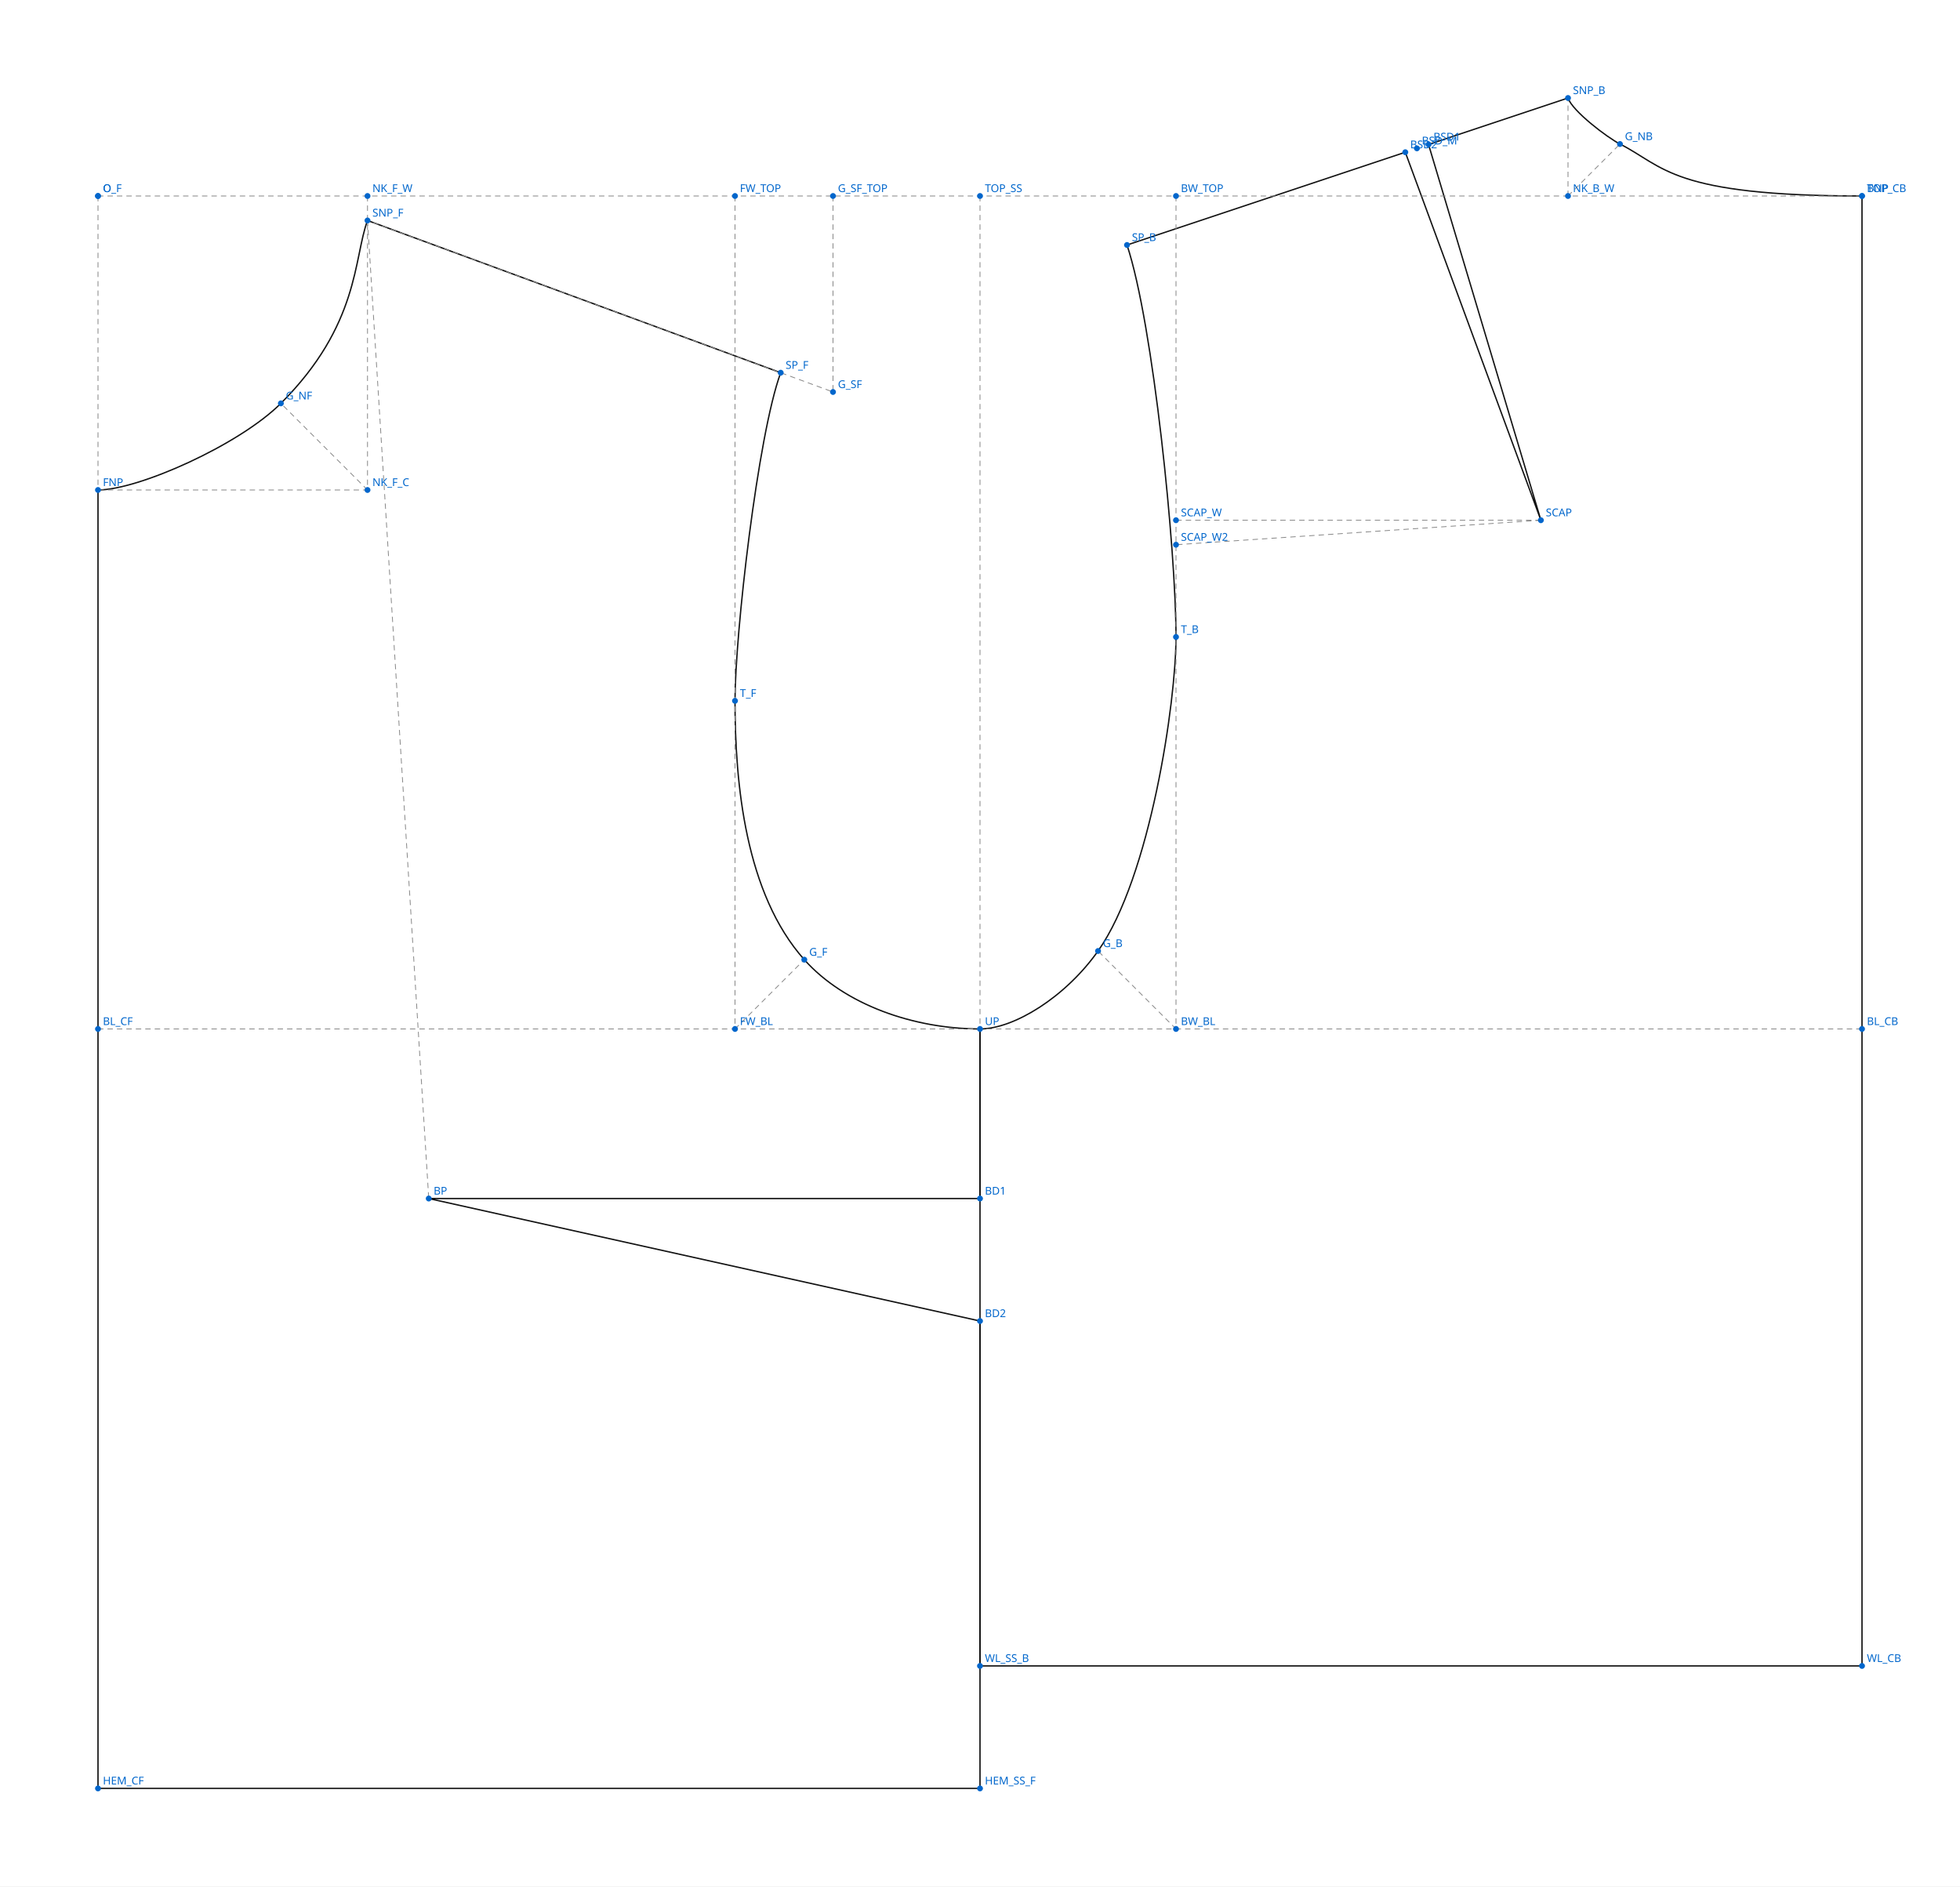
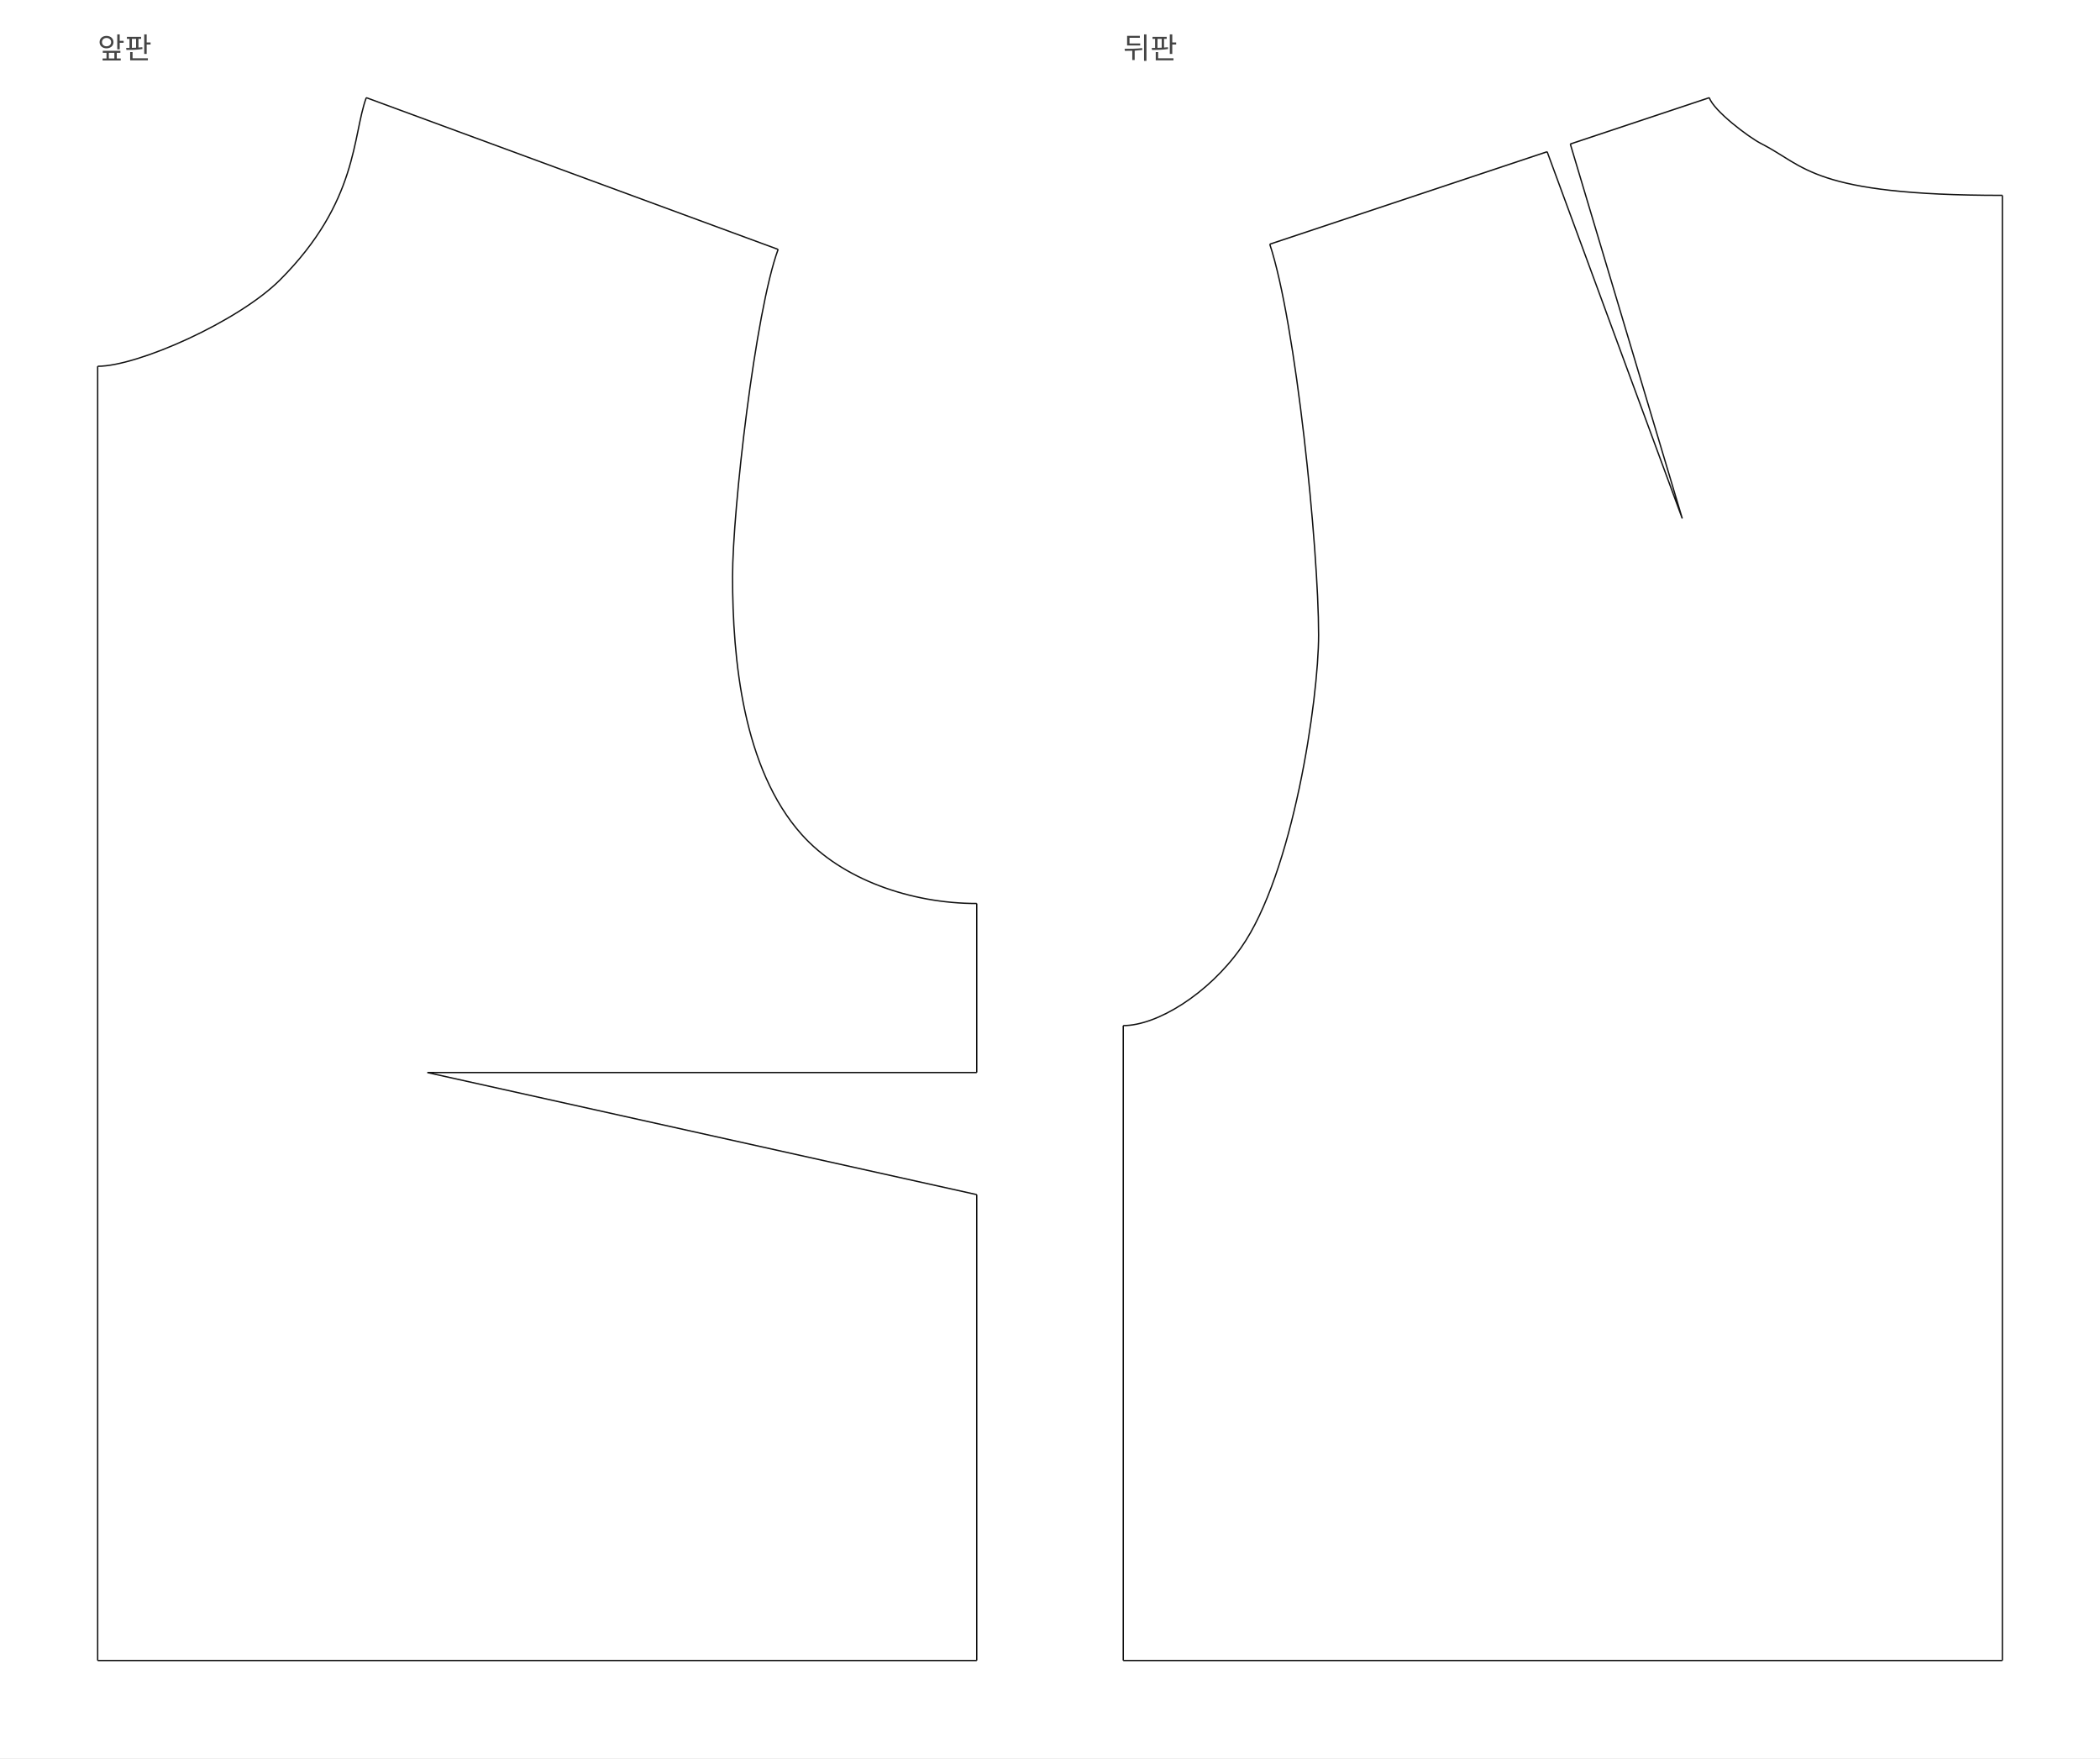
- <svg xmlns="http://www.w3.org/2000/svg" width="508mm" height="488.95mm" viewBox="0 0 508 488.95">
+ <svg xmlns="http://www.w3.org/2000/svg" width="546.1mm" height="457.2mm" viewBox="0 0 546.1 457.2">
  <rect width="100%" height="100%" fill="white" />
-   <g id="outline" fill="none" stroke="#111" stroke-width="0.35">
-     <path d="M25.4 127L25.4 463.55" />
-     <path d="M95.25 57.15C91.624 66.993 93.197 84.152 72.799 104.549C62.044 115.304 35.889 127 25.4 127" />
-     <path d="M95.25 57.15L202.346 96.606" />
-     <path d="M202.346 96.606C196.409 112.721 190.5 164.48 190.5 181.653C190.5 203.182 193.205 231.636 208.461 248.739C218.888 260.43 236.866 266.7 254 266.7" />
-     <path d="M254 266.7L254 310.653" />
-     <path d="M254 342.403L254 463.55" />
-     <path d="M25.4 463.55L254 463.55" />
-     <path d="M482.6 50.8L482.6 431.8" />
-     <path d="M406.4 25.4C407.538 28.814 416.659 35.706 419.87 37.33C431.322 43.12 433.197 50.8 482.6 50.8" />
-     <path d="M406.4 25.4L370.255 37.448" />
-     <path d="M364.231 39.456L292.1 63.5" />
-     <path d="M292.1 63.5C298.9 83.899 304.8 142.574 304.8 165.1C304.8 181.873 298.147 227.318 284.594 246.494C276.13 258.471 262.799 266.7 254 266.7" />
-     <path d="M254 266.7L254 431.8" />
-     <path d="M254 431.8L482.6 431.8" />
+   <g id="앞판">
+     <g id="outline" fill="none" stroke="#111" stroke-width="0.35">
+       <path d="M25.4 95.25L25.4 431.8" />
+       <path d="M95.25 25.4C91.624 35.243 93.197 52.402 72.799 72.799C62.044 83.554 35.889 95.25 25.4 95.25" />
+       <path d="M95.25 25.4L202.346 64.856" />
+       <path d="M202.346 64.856C196.409 80.971 190.5 132.73 190.5 149.903C190.5 171.432 193.205 199.886 208.461 216.989C218.888 228.68 236.866 234.95 254 234.95" />
+       <path d="M254 234.95L254 278.903" />
+       <path d="M254 310.653L254 431.8" />
+       <path d="M25.4 431.8L254 431.8" />
+     </g>
+     <g id="dart" fill="none" stroke="#111" stroke-width="0.35">
+       <path d="M254 278.903L111.125 278.903L254 310.653" />
+     </g>
+     <text x="25.4" y="15.24" font-size="7.62" font-family="sans-serif" fill="#444">앞판</text>
  </g>
-   <g id="dart" fill="none" stroke="#111" stroke-width="0.35">
-     <path d="M254 310.653L111.125 310.653L254 342.403" />
-     <path d="M370.255 37.448L399.372 134.839L364.231 39.456" />
-   </g>
-   <g id="construction" fill="none" stroke="#888" stroke-width="0.21" stroke-dasharray="1.4,1.05">
-     <path d="M25.4 50.8L482.6 50.8" />
-     <path d="M25.4 266.7L482.6 266.7" />
-     <path d="M254 50.8L254 266.7" />
-     <path d="M190.5 50.8L190.5 266.7" />
-     <path d="M304.8 50.8L304.8 266.7" />
-     <path d="M25.4 50.8L25.4 127" />
-     <path d="M95.25 50.8L95.25 127L25.4 127" />
-     <path d="M95.25 127L72.799 104.549" />
-     <path d="M406.4 50.8L406.4 25.4" />
-     <path d="M406.4 50.8L419.87 37.33" />
-     <path d="M215.9 50.8L215.9 101.6L95.25 57.15" />
-     <path d="M95.25 57.15L111.125 310.653" />
-     <path d="M190.5 266.7L208.461 248.739" />
-     <path d="M304.8 266.7L284.594 246.494" />
-     <path d="M399.372 134.839L304.8 134.839" />
-     <path d="M399.372 134.839L304.8 141.189" />
-   </g>
-   <g id="points" font-size="2.794" font-family="sans-serif" fill="#06c">
-     <circle cx="25.4" cy="50.8" r="0.762" fill="#06c" />
-     <text x="26.67" y="49.784">O</text>
-     <circle cx="25.4" cy="50.8" r="0.762" fill="#06c" />
-     <text x="26.67" y="49.784">O_F</text>
-     <circle cx="254" cy="50.8" r="0.762" fill="#06c" />
-     <text x="255.27" y="49.784">TOP_SS</text>
-     <circle cx="482.6" cy="50.8" r="0.762" fill="#06c" />
-     <text x="483.87" y="49.784">TOP_CB</text>
-     <circle cx="25.4" cy="266.7" r="0.762" fill="#06c" />
-     <text x="26.67" y="265.684">BL_CF</text>
-     <circle cx="254" cy="266.7" r="0.762" fill="#06c" />
-     <text x="255.27" y="265.684">UP</text>
-     <circle cx="482.6" cy="266.7" r="0.762" fill="#06c" />
-     <text x="483.87" y="265.684">BL_CB</text>
-     <circle cx="482.6" cy="431.8" r="0.762" fill="#06c" />
-     <text x="483.87" y="430.784">WL_CB</text>
-     <circle cx="254" cy="431.8" r="0.762" fill="#06c" />
-     <text x="255.27" y="430.784">WL_SS_B</text>
-     <circle cx="25.4" cy="463.55" r="0.762" fill="#06c" />
-     <text x="26.67" y="462.534">HEM_CF</text>
-     <circle cx="254" cy="463.55" r="0.762" fill="#06c" />
-     <text x="255.27" y="462.534">HEM_SS_F</text>
-     <circle cx="95.25" cy="50.8" r="0.762" fill="#06c" />
-     <text x="96.52" y="49.784">NK_F_W</text>
-     <circle cx="95.25" cy="57.15" r="0.762" fill="#06c" />
-     <text x="96.52" y="56.134">SNP_F</text>
-     <circle cx="25.4" cy="127" r="0.762" fill="#06c" />
-     <text x="26.67" y="125.984">FNP</text>
-     <circle cx="95.25" cy="127" r="0.762" fill="#06c" />
-     <text x="96.52" y="125.984">NK_F_C</text>
-     <circle cx="72.799" cy="104.549" r="0.762" fill="#06c" />
-     <text x="74.069" y="103.533">G_NF</text>
-     <circle cx="482.6" cy="50.8" r="0.762" fill="#06c" />
-     <text x="483.87" y="49.784">BNP</text>
-     <circle cx="406.4" cy="50.8" r="0.762" fill="#06c" />
-     <text x="407.67" y="49.784">NK_B_W</text>
-     <circle cx="406.4" cy="25.4" r="0.762" fill="#06c" />
-     <text x="407.67" y="24.384">SNP_B</text>
-     <circle cx="419.87" cy="37.33" r="0.762" fill="#06c" />
-     <text x="421.14" y="36.314">G_NB</text>
-     <circle cx="292.1" cy="63.5" r="0.762" fill="#06c" />
-     <text x="293.37" y="62.484">SP_B</text>
-     <circle cx="215.9" cy="50.8" r="0.762" fill="#06c" />
-     <text x="217.17" y="49.784">G_SF_TOP</text>
-     <circle cx="215.9" cy="101.6" r="0.762" fill="#06c" />
-     <text x="217.17" y="100.584">G_SF</text>
-     <circle cx="202.346" cy="96.606" r="0.762" fill="#06c" />
-     <text x="203.616" y="95.59">SP_F</text>
-     <circle cx="370.255" cy="37.448" r="0.762" fill="#06c" />
-     <text x="371.525" y="36.432">BSD1</text>
-     <circle cx="364.231" cy="39.456" r="0.762" fill="#06c" />
-     <text x="365.501" y="38.44">BSD2</text>
-     <circle cx="367.243" cy="38.452" r="0.762" fill="#06c" />
-     <text x="368.513" y="37.436">BSD_M</text>
-     <circle cx="399.372" cy="134.839" r="0.762" fill="#06c" />
-     <text x="400.642" y="133.823">SCAP</text>
-     <circle cx="190.5" cy="50.8" r="0.762" fill="#06c" />
-     <text x="191.77" y="49.784">FW_TOP</text>
-     <circle cx="190.5" cy="266.7" r="0.762" fill="#06c" />
-     <text x="191.77" y="265.684">FW_BL</text>
-     <circle cx="304.8" cy="50.8" r="0.762" fill="#06c" />
-     <text x="306.07" y="49.784">BW_TOP</text>
-     <circle cx="304.8" cy="266.7" r="0.762" fill="#06c" />
-     <text x="306.07" y="265.684">BW_BL</text>
-     <circle cx="304.8" cy="134.839" r="0.762" fill="#06c" />
-     <text x="306.07" y="133.823">SCAP_W</text>
-     <circle cx="304.8" cy="141.189" r="0.762" fill="#06c" />
-     <text x="306.07" y="140.173">SCAP_W2</text>
-     <circle cx="190.5" cy="181.653" r="0.762" fill="#06c" />
-     <text x="191.77" y="180.637">T_F</text>
-     <circle cx="208.461" cy="248.739" r="0.762" fill="#06c" />
-     <text x="209.731" y="247.723">G_F</text>
-     <circle cx="304.8" cy="165.1" r="0.762" fill="#06c" />
-     <text x="306.07" y="164.084">T_B</text>
-     <circle cx="284.594" cy="246.494" r="0.762" fill="#06c" />
-     <text x="285.864" y="245.478">G_B</text>
-     <circle cx="111.125" cy="310.653" r="0.762" fill="#06c" />
-     <text x="112.395" y="309.637">BP</text>
-     <circle cx="254" cy="310.653" r="0.762" fill="#06c" />
-     <text x="255.27" y="309.637">BD1</text>
-     <circle cx="254" cy="342.403" r="0.762" fill="#06c" />
-     <text x="255.27" y="341.387">BD2</text>
+   <g id="뒤판">
+     <g id="outline" fill="none" stroke="#111" stroke-width="0.35">
+       <path d="M520.7 50.8L520.7 431.8" />
+       <path d="M444.5 25.4C445.638 28.814 454.759 35.706 457.97 37.33C469.422 43.12 471.297 50.8 520.7 50.8" />
+       <path d="M444.5 25.4L408.355 37.448" />
+       <path d="M402.331 39.456L330.2 63.5" />
+       <path d="M330.2 63.5C337 83.899 342.9 142.574 342.9 165.1C342.9 181.873 336.247 227.318 322.694 246.494C314.23 258.471 300.899 266.7 292.1 266.7" />
+       <path d="M292.1 266.7L292.1 431.8" />
+       <path d="M292.1 431.8L520.7 431.8" />
+     </g>
+     <g id="dart" fill="none" stroke="#111" stroke-width="0.35">
+       <path d="M408.355 37.448L437.472 134.839L402.331 39.456" />
+     </g>
+     <text x="292.1" y="15.24" font-size="7.62" font-family="sans-serif" fill="#444">뒤판</text>
  </g>
</svg>
